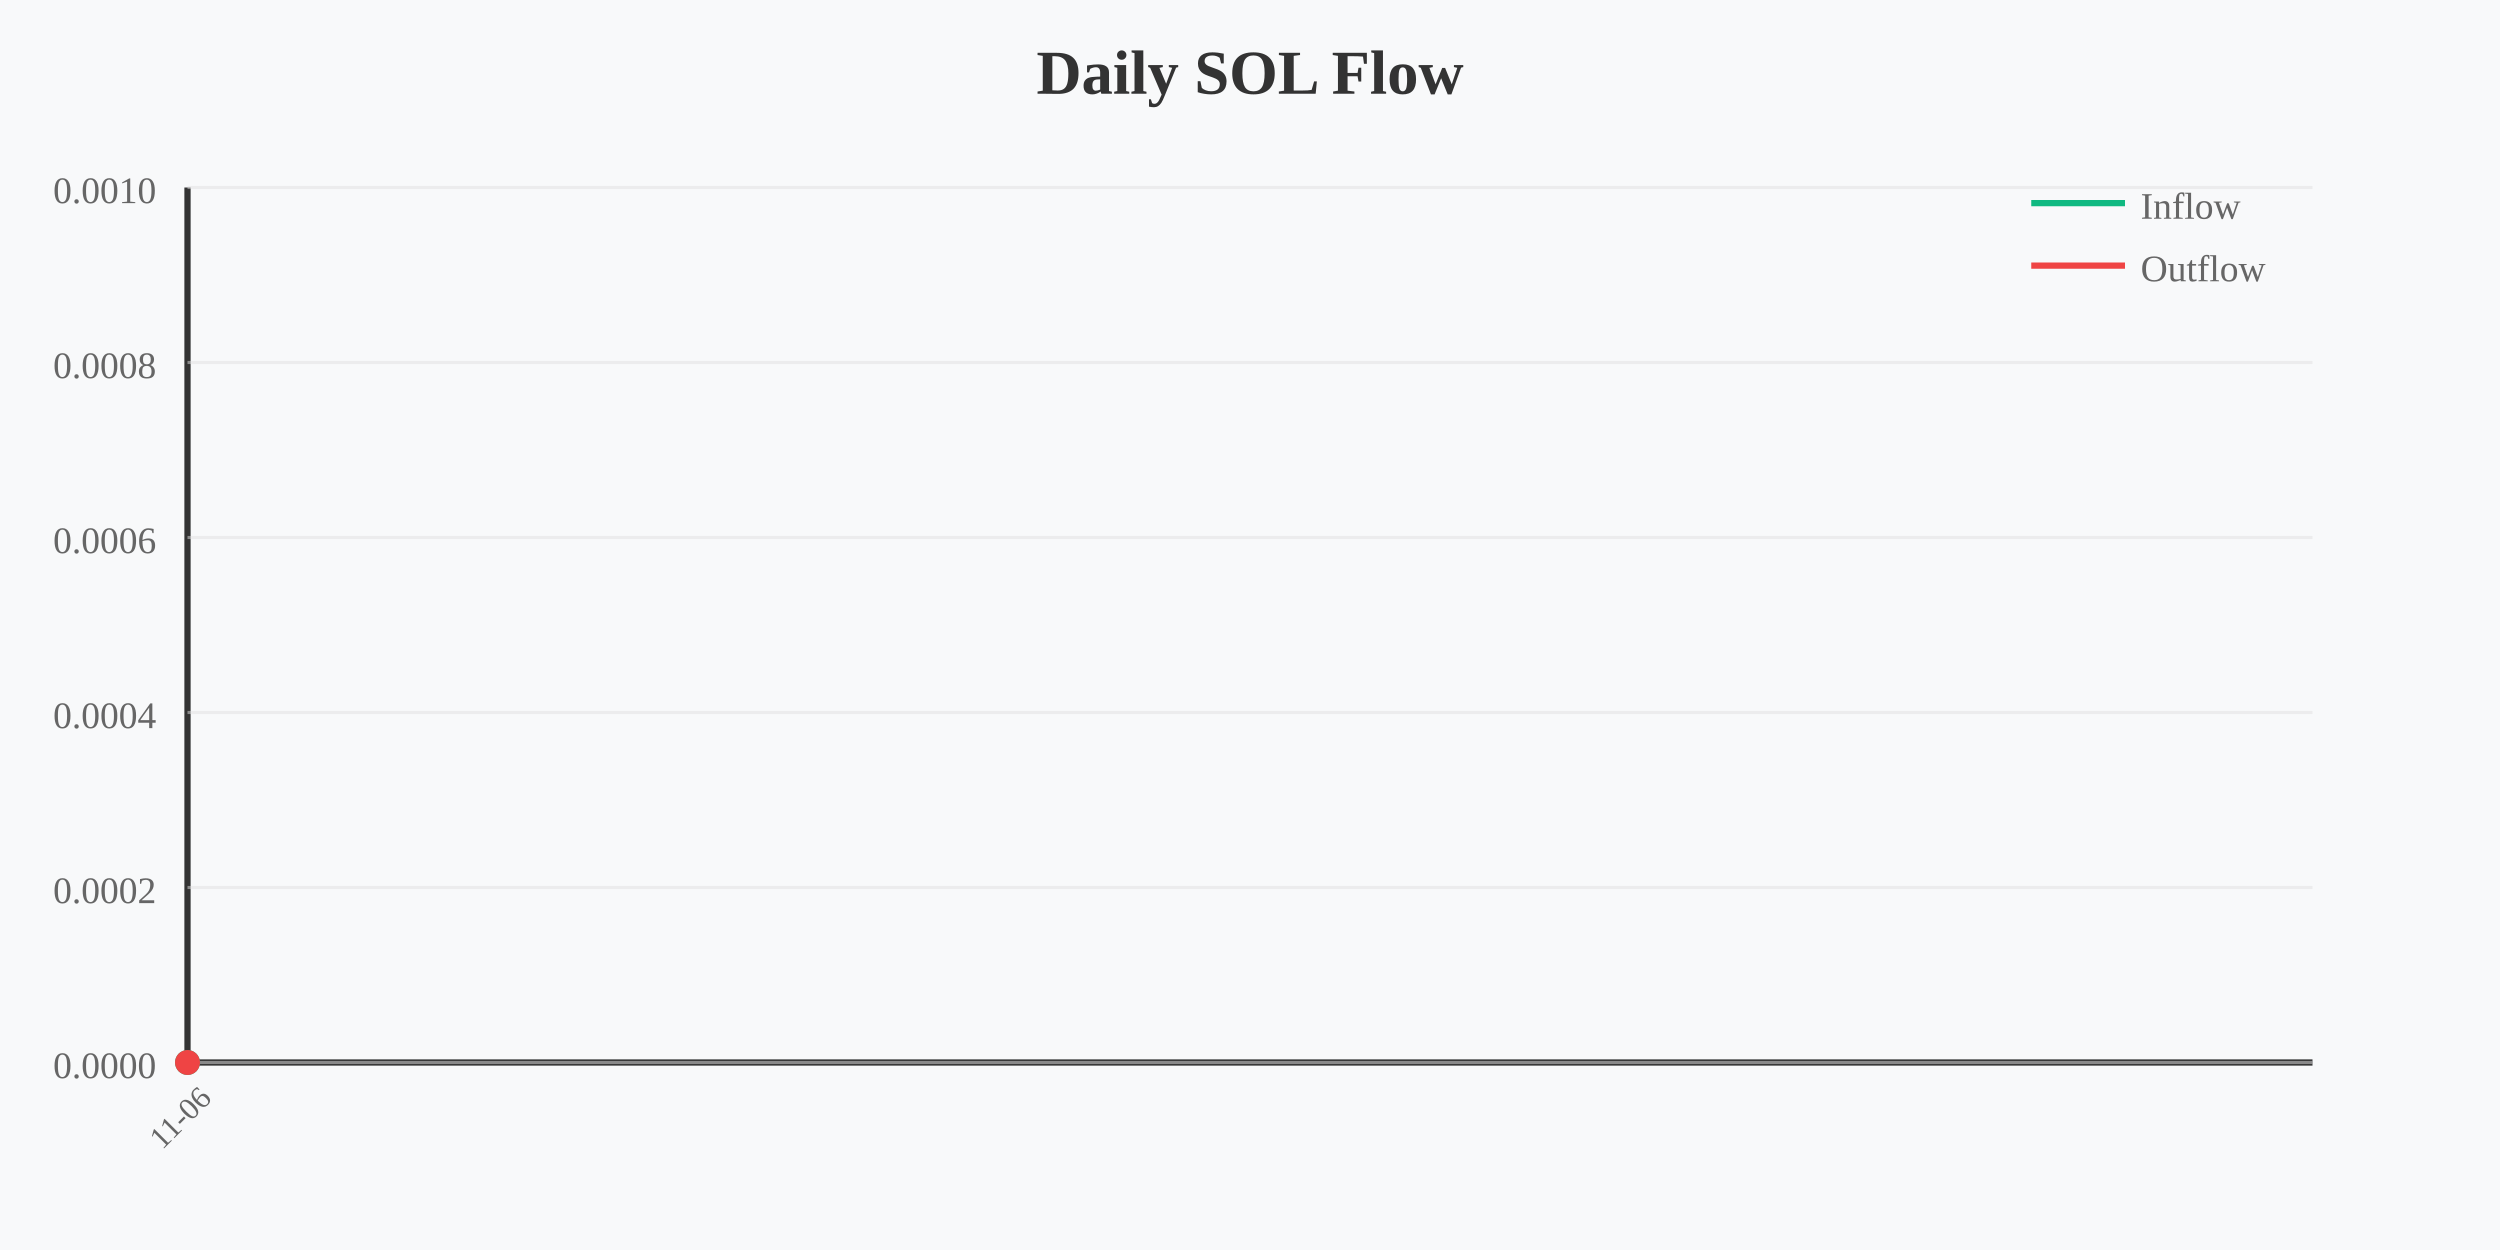
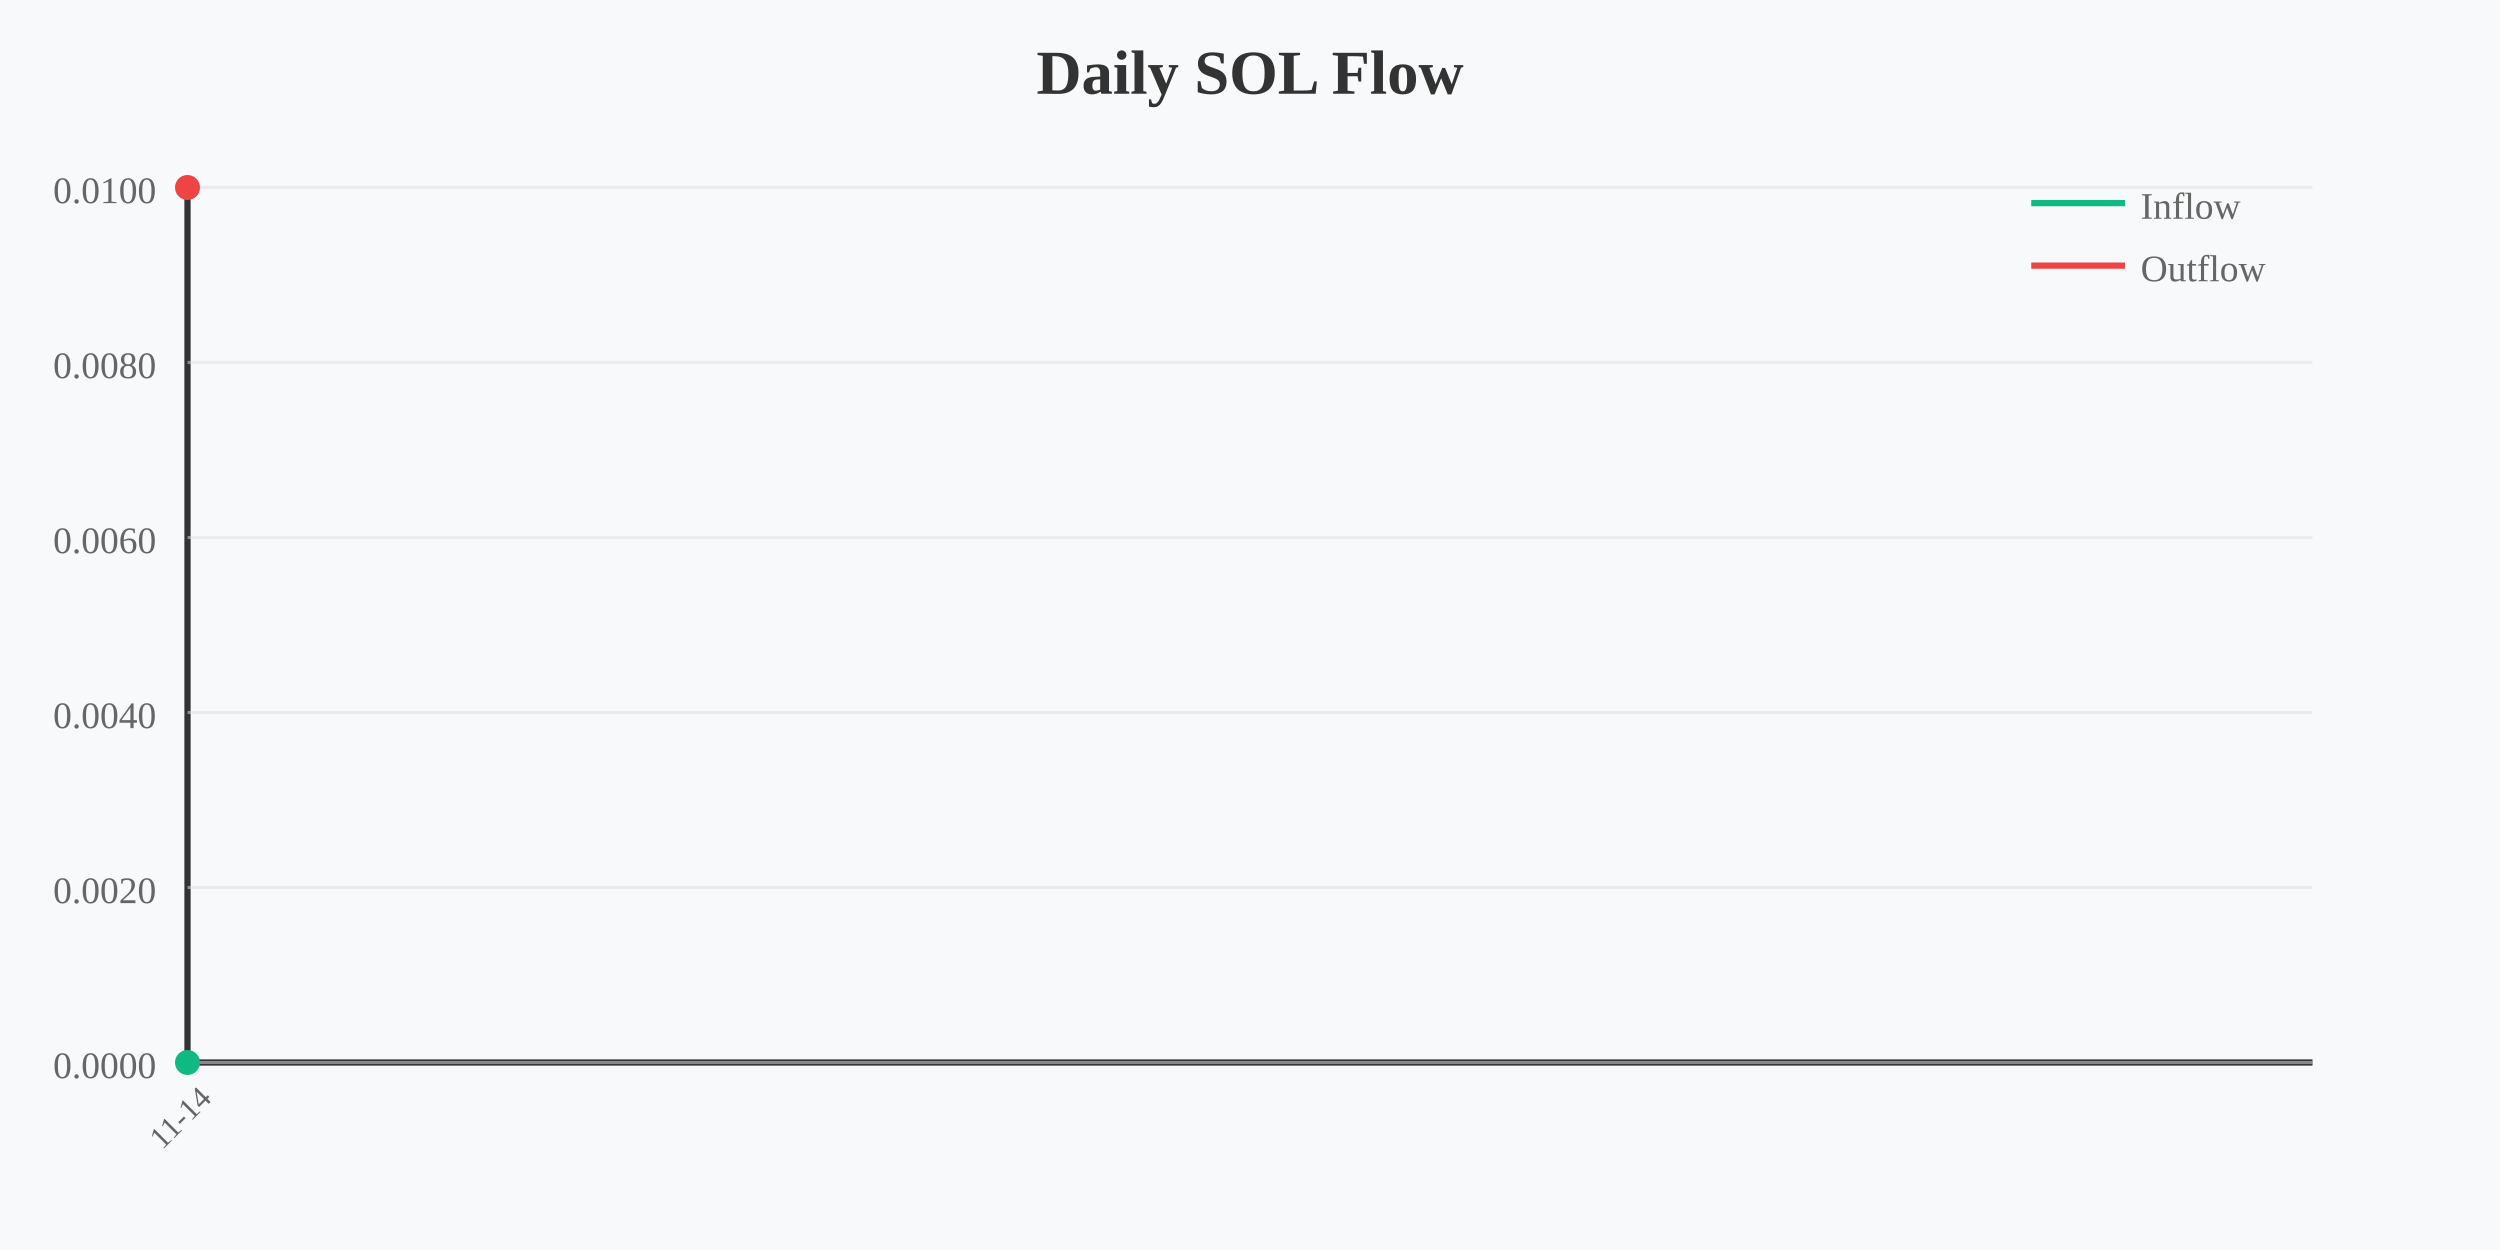
<svg xmlns="http://www.w3.org/2000/svg" width="800" height="400" viewBox="0 0 800 400">
  <rect width="800" height="400" fill="#f8f9fa" />
  <text x="400" y="30" text-anchor="middle" font-size="20" font-weight="bold" fill="#333">Daily SOL Flow</text>
  <line x1="60" y1="60" x2="60" y2="340" stroke="#333" stroke-width="2" />
  <line x1="60" y1="340" x2="740" y2="340" stroke="#333" stroke-width="2" />
-   <text x="50" y="65" text-anchor="end" font-size="12" fill="#666">0.0010</text>
+   <text x="50" y="65" text-anchor="end" font-size="12" fill="#666">0.0100</text>
  <line x1="60" y1="60" x2="740" y2="60" stroke="#e0e0e0" stroke-width="1" opacity="0.5" />
-   <text x="50" y="121" text-anchor="end" font-size="12" fill="#666">0.0008</text>
+   <text x="50" y="121" text-anchor="end" font-size="12" fill="#666">0.0080</text>
  <line x1="60" y1="116" x2="740" y2="116" stroke="#e0e0e0" stroke-width="1" opacity="0.5" />
-   <text x="50" y="177" text-anchor="end" font-size="12" fill="#666">0.0006</text>
+   <text x="50" y="177" text-anchor="end" font-size="12" fill="#666">0.0060</text>
  <line x1="60" y1="172" x2="740" y2="172" stroke="#e0e0e0" stroke-width="1" opacity="0.5" />
-   <text x="50" y="233" text-anchor="end" font-size="12" fill="#666">0.0004</text>
+   <text x="50" y="233" text-anchor="end" font-size="12" fill="#666">0.0040</text>
  <line x1="60" y1="228" x2="740" y2="228" stroke="#e0e0e0" stroke-width="1" opacity="0.5" />
-   <text x="50" y="289" text-anchor="end" font-size="12" fill="#666">0.0002</text>
+   <text x="50" y="289" text-anchor="end" font-size="12" fill="#666">0.0020</text>
  <line x1="60" y1="284" x2="740" y2="284" stroke="#e0e0e0" stroke-width="1" opacity="0.5" />
  <text x="50" y="345" text-anchor="end" font-size="12" fill="#666">0.0000</text>
  <line x1="60" y1="340" x2="740" y2="340" stroke="#e0e0e0" stroke-width="1" opacity="0.5" />
-   <polyline points="60,339.999" fill="none" stroke="#10b981" stroke-width="2" />
-   <polyline points="60,340" fill="none" stroke="#ef4444" stroke-width="2" />
-   <circle cx="60" cy="339.999" r="4" fill="#10b981" />
-   <circle cx="60" cy="340" r="4" fill="#ef4444" />
-   <text x="60" y="360" text-anchor="middle" font-size="10" fill="#666" transform="rotate(-45 60 360)">11-06</text>
+   <polyline points="60,340" fill="none" stroke="#10b981" stroke-width="2" />
+   <polyline points="60,60" fill="none" stroke="#ef4444" stroke-width="2" />
+   <circle cx="60" cy="340" r="4" fill="#10b981" />
+   <circle cx="60" cy="60" r="4" fill="#ef4444" />
+   <text x="60" y="360" text-anchor="middle" font-size="10" fill="#666" transform="rotate(-45 60 360)">11-14</text>
  <line x1="650" y1="65" x2="680" y2="65" stroke="#10b981" stroke-width="2" />
  <text x="685" y="70" font-size="12" fill="#666">Inflow</text>
  <line x1="650" y1="85" x2="680" y2="85" stroke="#ef4444" stroke-width="2" />
  <text x="685" y="90" font-size="12" fill="#666">Outflow</text>
</svg>
